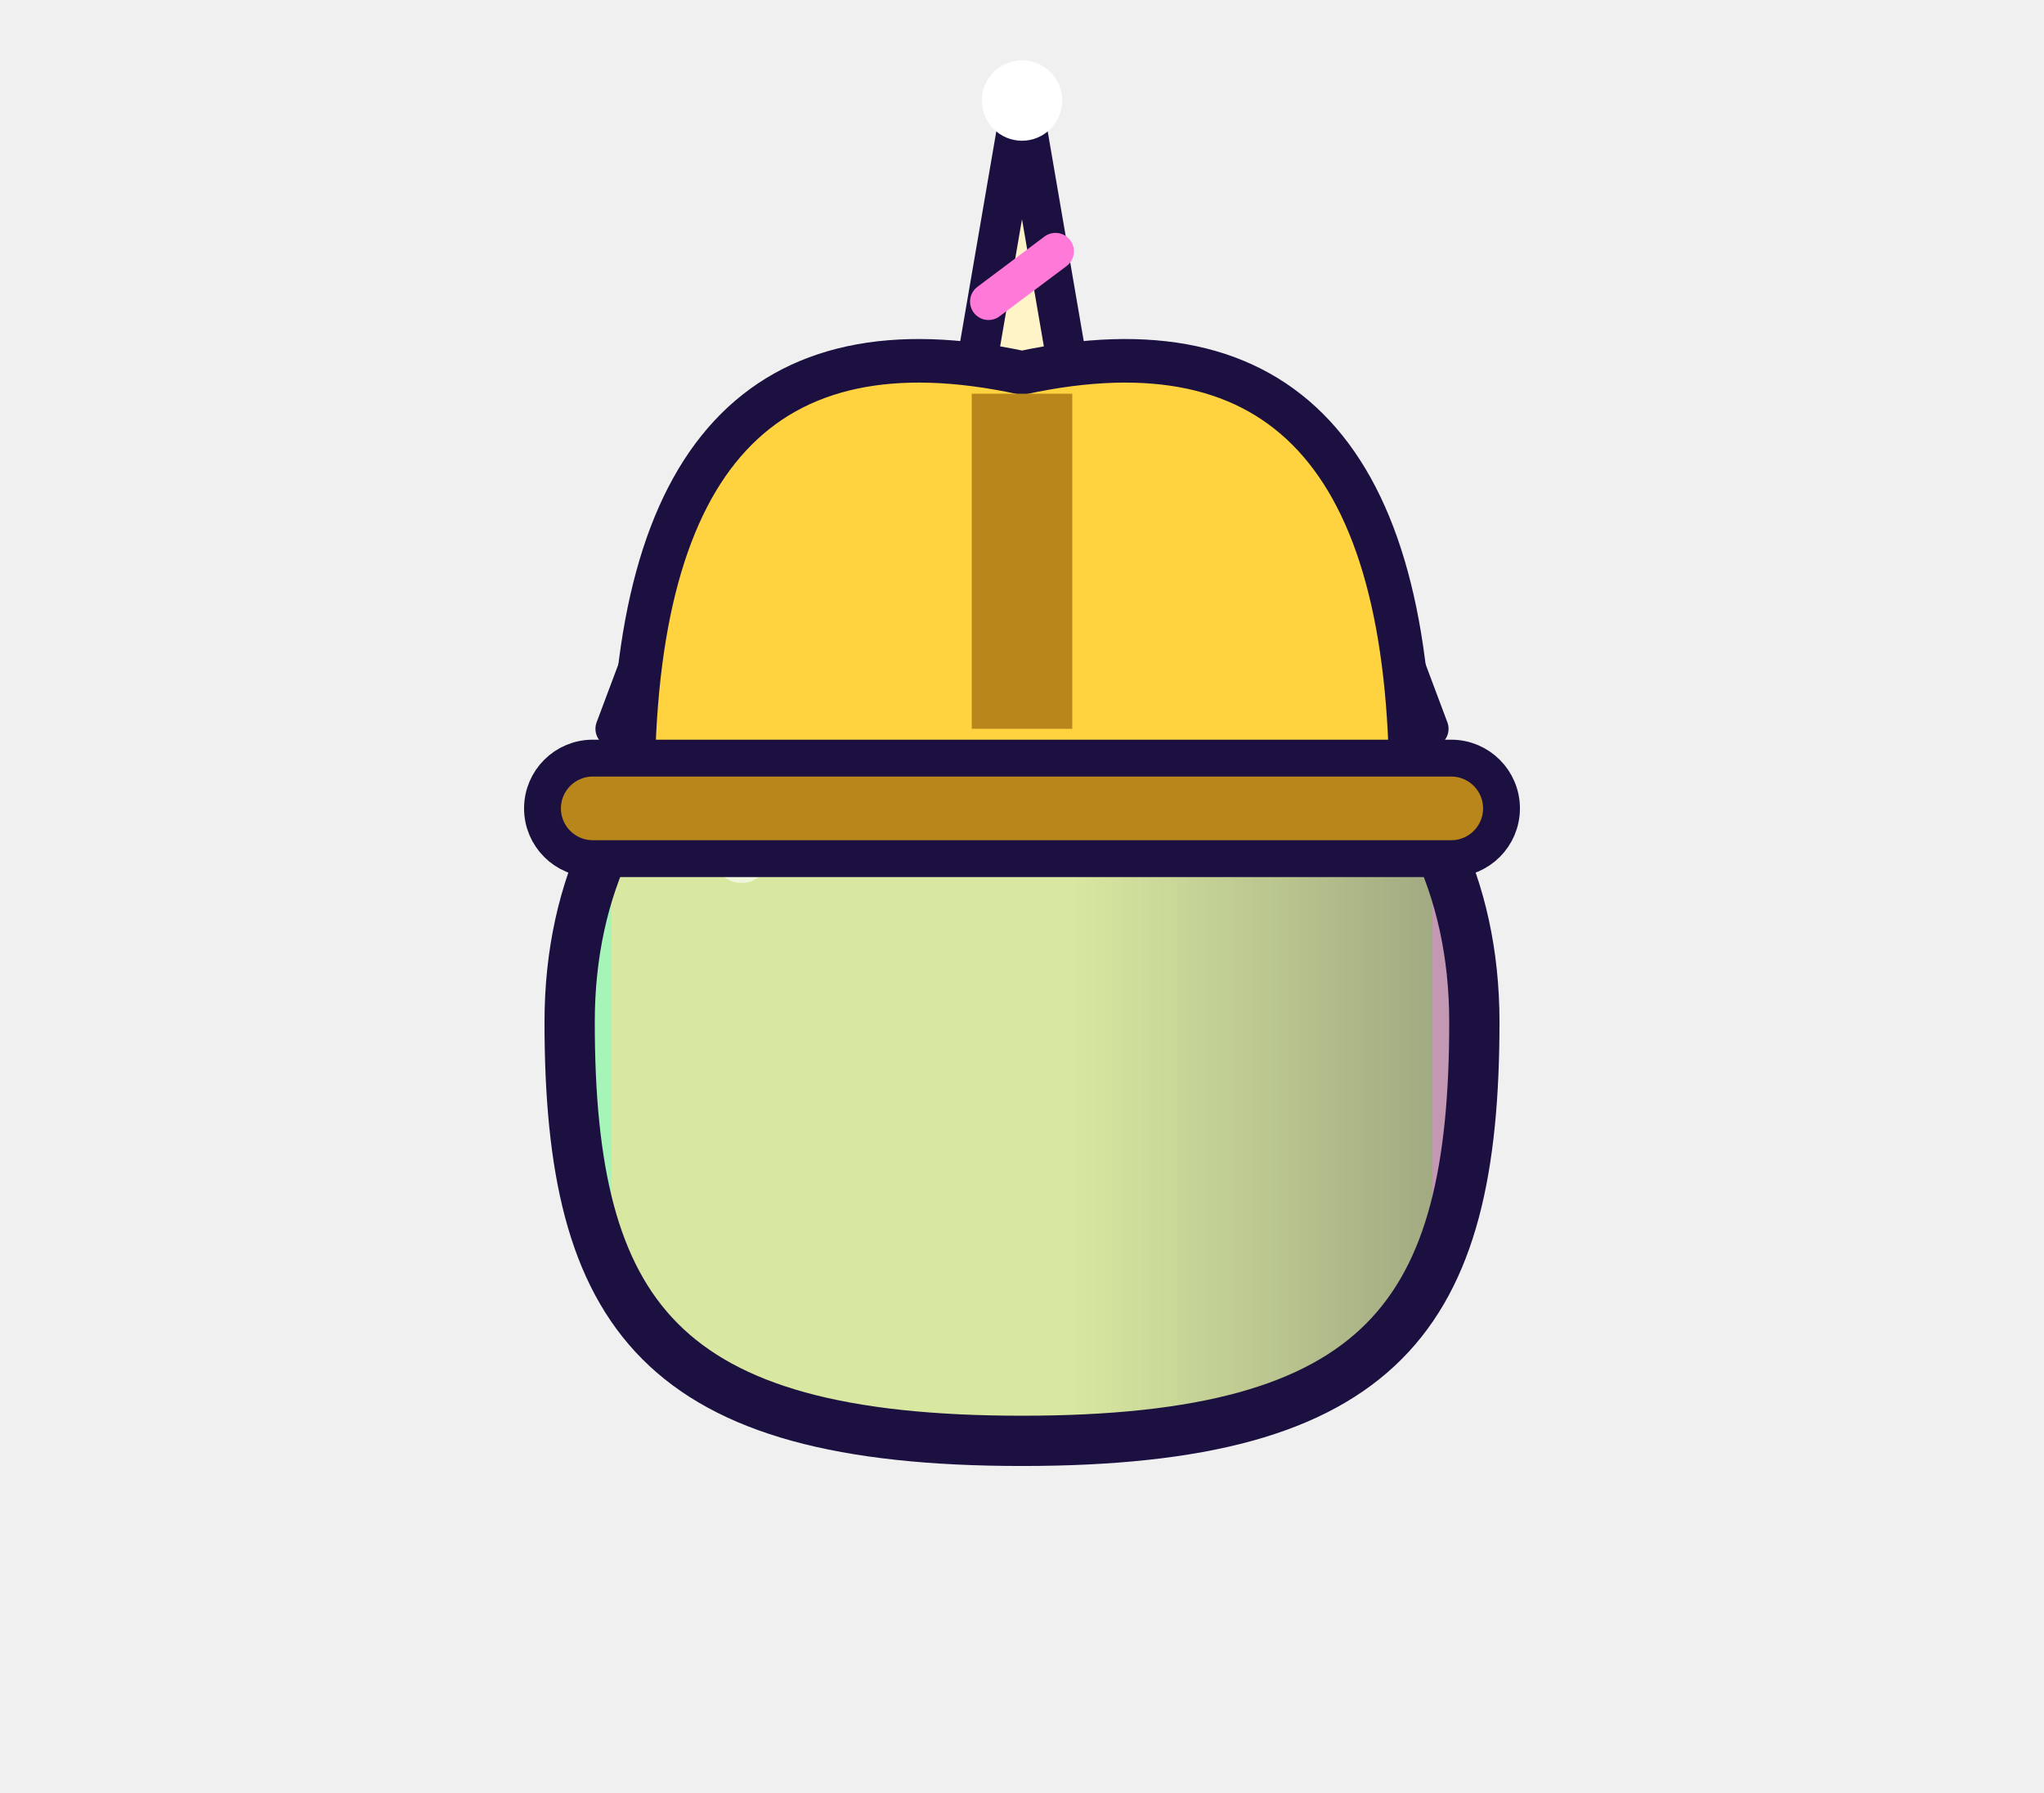
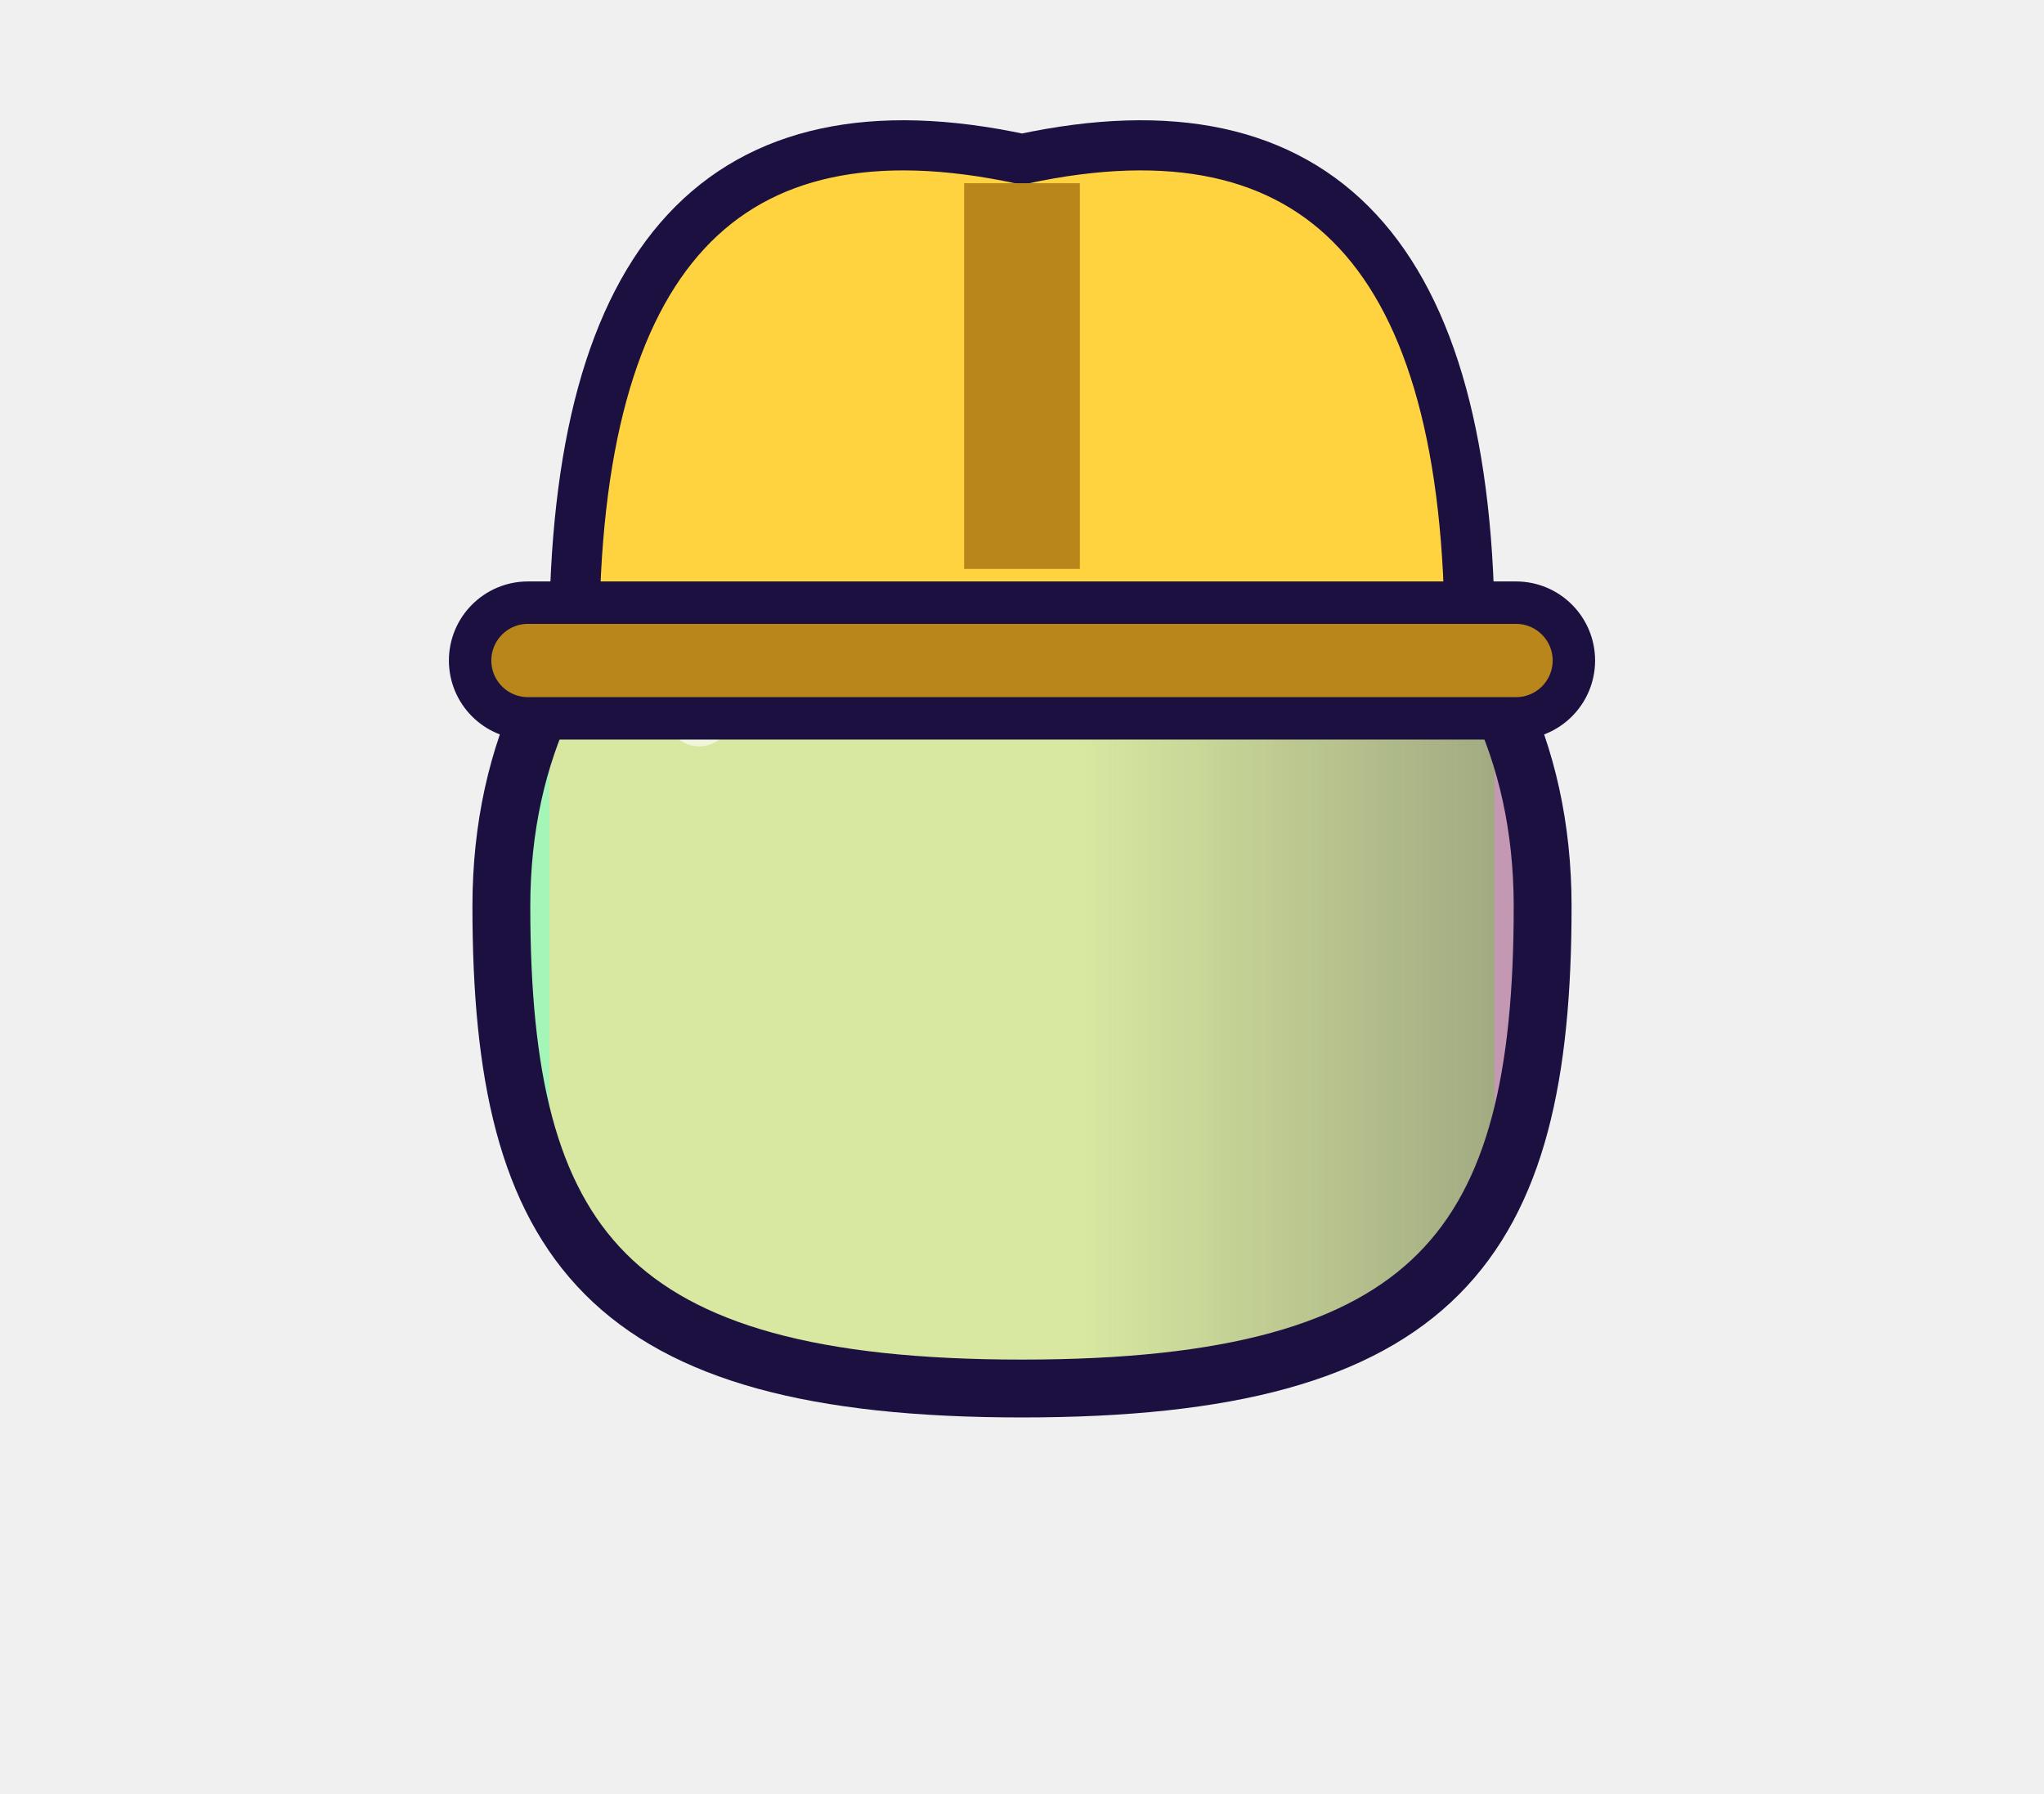
- <svg xmlns="http://www.w3.org/2000/svg" width="244" height="214" viewBox="-61 -247 122 107">
+ <svg xmlns="http://www.w3.org/2000/svg" width="212" height="186" viewBox="-53 -233 106 93">
  <defs>
    <clipPath id="hc">
      <path d="M-27 -186 C-27 -219 27 -219 27 -186 C27 -168.5 21.6 -161 0 -161 C-21.6 -161 -27 -168.5 -27 -186 Z" />
    </clipPath>
    <linearGradient id="shd" x1="0" y1="0" x2="1" y2="0">
      <stop offset="0" stop-color="#150a33" stop-opacity="0" />
      <stop offset="0.55" stop-color="#150a33" stop-opacity="0" />
      <stop offset="1" stop-color="#150a33" stop-opacity="0.36" />
    </linearGradient>
  </defs>
-   <path d="M-24.36 -203.5 L-18.36 -219.5 L-12.36 -203.5 Z" fill="#ff8a2a" stroke="#1b1040" stroke-width="2.2" stroke-linejoin="round" />
-   <path d="M-15.18 -205 L-9.18 -224 L-3.18 -205 Z" fill="#a8481a" stroke="#1b1040" stroke-width="2.2" stroke-linejoin="round" />
-   <path d="M-6 -206.5 L0 -228.5 L6 -206.5 Z" fill="#ff8a2a" stroke="#1b1040" stroke-width="2.2" stroke-linejoin="round" />
-   <path d="M3.18 -205 L9.18 -224 L15.18 -205 Z" fill="#a8481a" stroke="#1b1040" stroke-width="2.2" stroke-linejoin="round" />
-   <path d="M12.36 -203.5 L18.36 -219.5 L24.36 -203.5 Z" fill="#ff8a2a" stroke="#1b1040" stroke-width="2.2" stroke-linejoin="round" />
  <path d="M-27 -186 C-27 -219 27 -219 27 -186 C27 -168.5 21.6 -161 0 -161 C-21.6 -161 -27 -168.5 -27 -186 Z" fill="#d8e8a0" />
  <g clip-path="url(#hc)">
    <rect x="-31" y="-221" width="62" height="65" fill="url(#shd)" />
    <rect x="-29" y="-221" width="4.5" height="65" fill="#73ffd1" fill-opacity="0.5" />
    <rect x="24.5" y="-221" width="4.5" height="65" fill="#f880ff" fill-opacity="0.4" />
    <ellipse cx="-9.72" cy="-198.5" rx="7.02" ry="3.25" fill="#e8d241" fill-opacity="0.5" />
  </g>
  <path d="M-27 -186 C-27 -219 27 -219 27 -186 C27 -168.5 21.6 -161 0 -161 C-21.6 -161 -27 -168.5 -27 -186 Z" fill="none" stroke="#1b1040" stroke-width="3" stroke-linejoin="round" stroke-linecap="round" />
  <path d="M-16.74 -196 Q-13.5 -208.5 -1.35 -209.75" fill="none" stroke="#ffffff" stroke-width="3.4" stroke-linejoin="round" stroke-linecap="round" stroke-opacity="0.6" />
-   <path d="M-5.5 -209 L0 -241 L5.5 -209 Z" fill="#fff4c8" stroke="#1b1040" stroke-width="2.4" stroke-linejoin="round" />
-   <path d="M-4.4 -215 L4.4 -218" stroke="#ff7ad8" stroke-width="2.2" stroke-linecap="round" fill="none" />
-   <path d="M-3.2 -222 L3.2 -225" stroke="#7ff0ff" stroke-width="2.2" stroke-linecap="round" fill="none" />
-   <path d="M-2 -229 L2 -232" stroke="#ff7ad8" stroke-width="2.2" stroke-linecap="round" fill="none" />
-   <circle cx="0" cy="-241" r="2.4" fill="#ffffff" />
-   <path d="M-16.5 -199.75 L-16.74 -214.75 L-10.5 -199.75 Z" fill="#fff2c0" stroke="#1b1040" stroke-width="2" stroke-linejoin="round" />
-   <path d="M10.5 -199.75 L16.74 -214.75 L16.5 -199.75 Z" fill="#fff2c0" stroke="#1b1040" stroke-width="2" stroke-linejoin="round" />
  <path d="M-23.22 -199.75 Q-23.22 -229.75 0 -224.75 Q23.22 -229.75 23.22 -199.75 Z" fill="#ffd23f" stroke="#1b1040" stroke-width="2.6" stroke-linejoin="round" />
  <rect x="-28.62" y="-201.75" width="57.24" height="6" rx="3" fill="#b8861a" stroke="#1b1040" stroke-width="2.2" />
  <rect x="-3" y="-223.5" width="6" height="20" fill="#b8861a" />
</svg>
